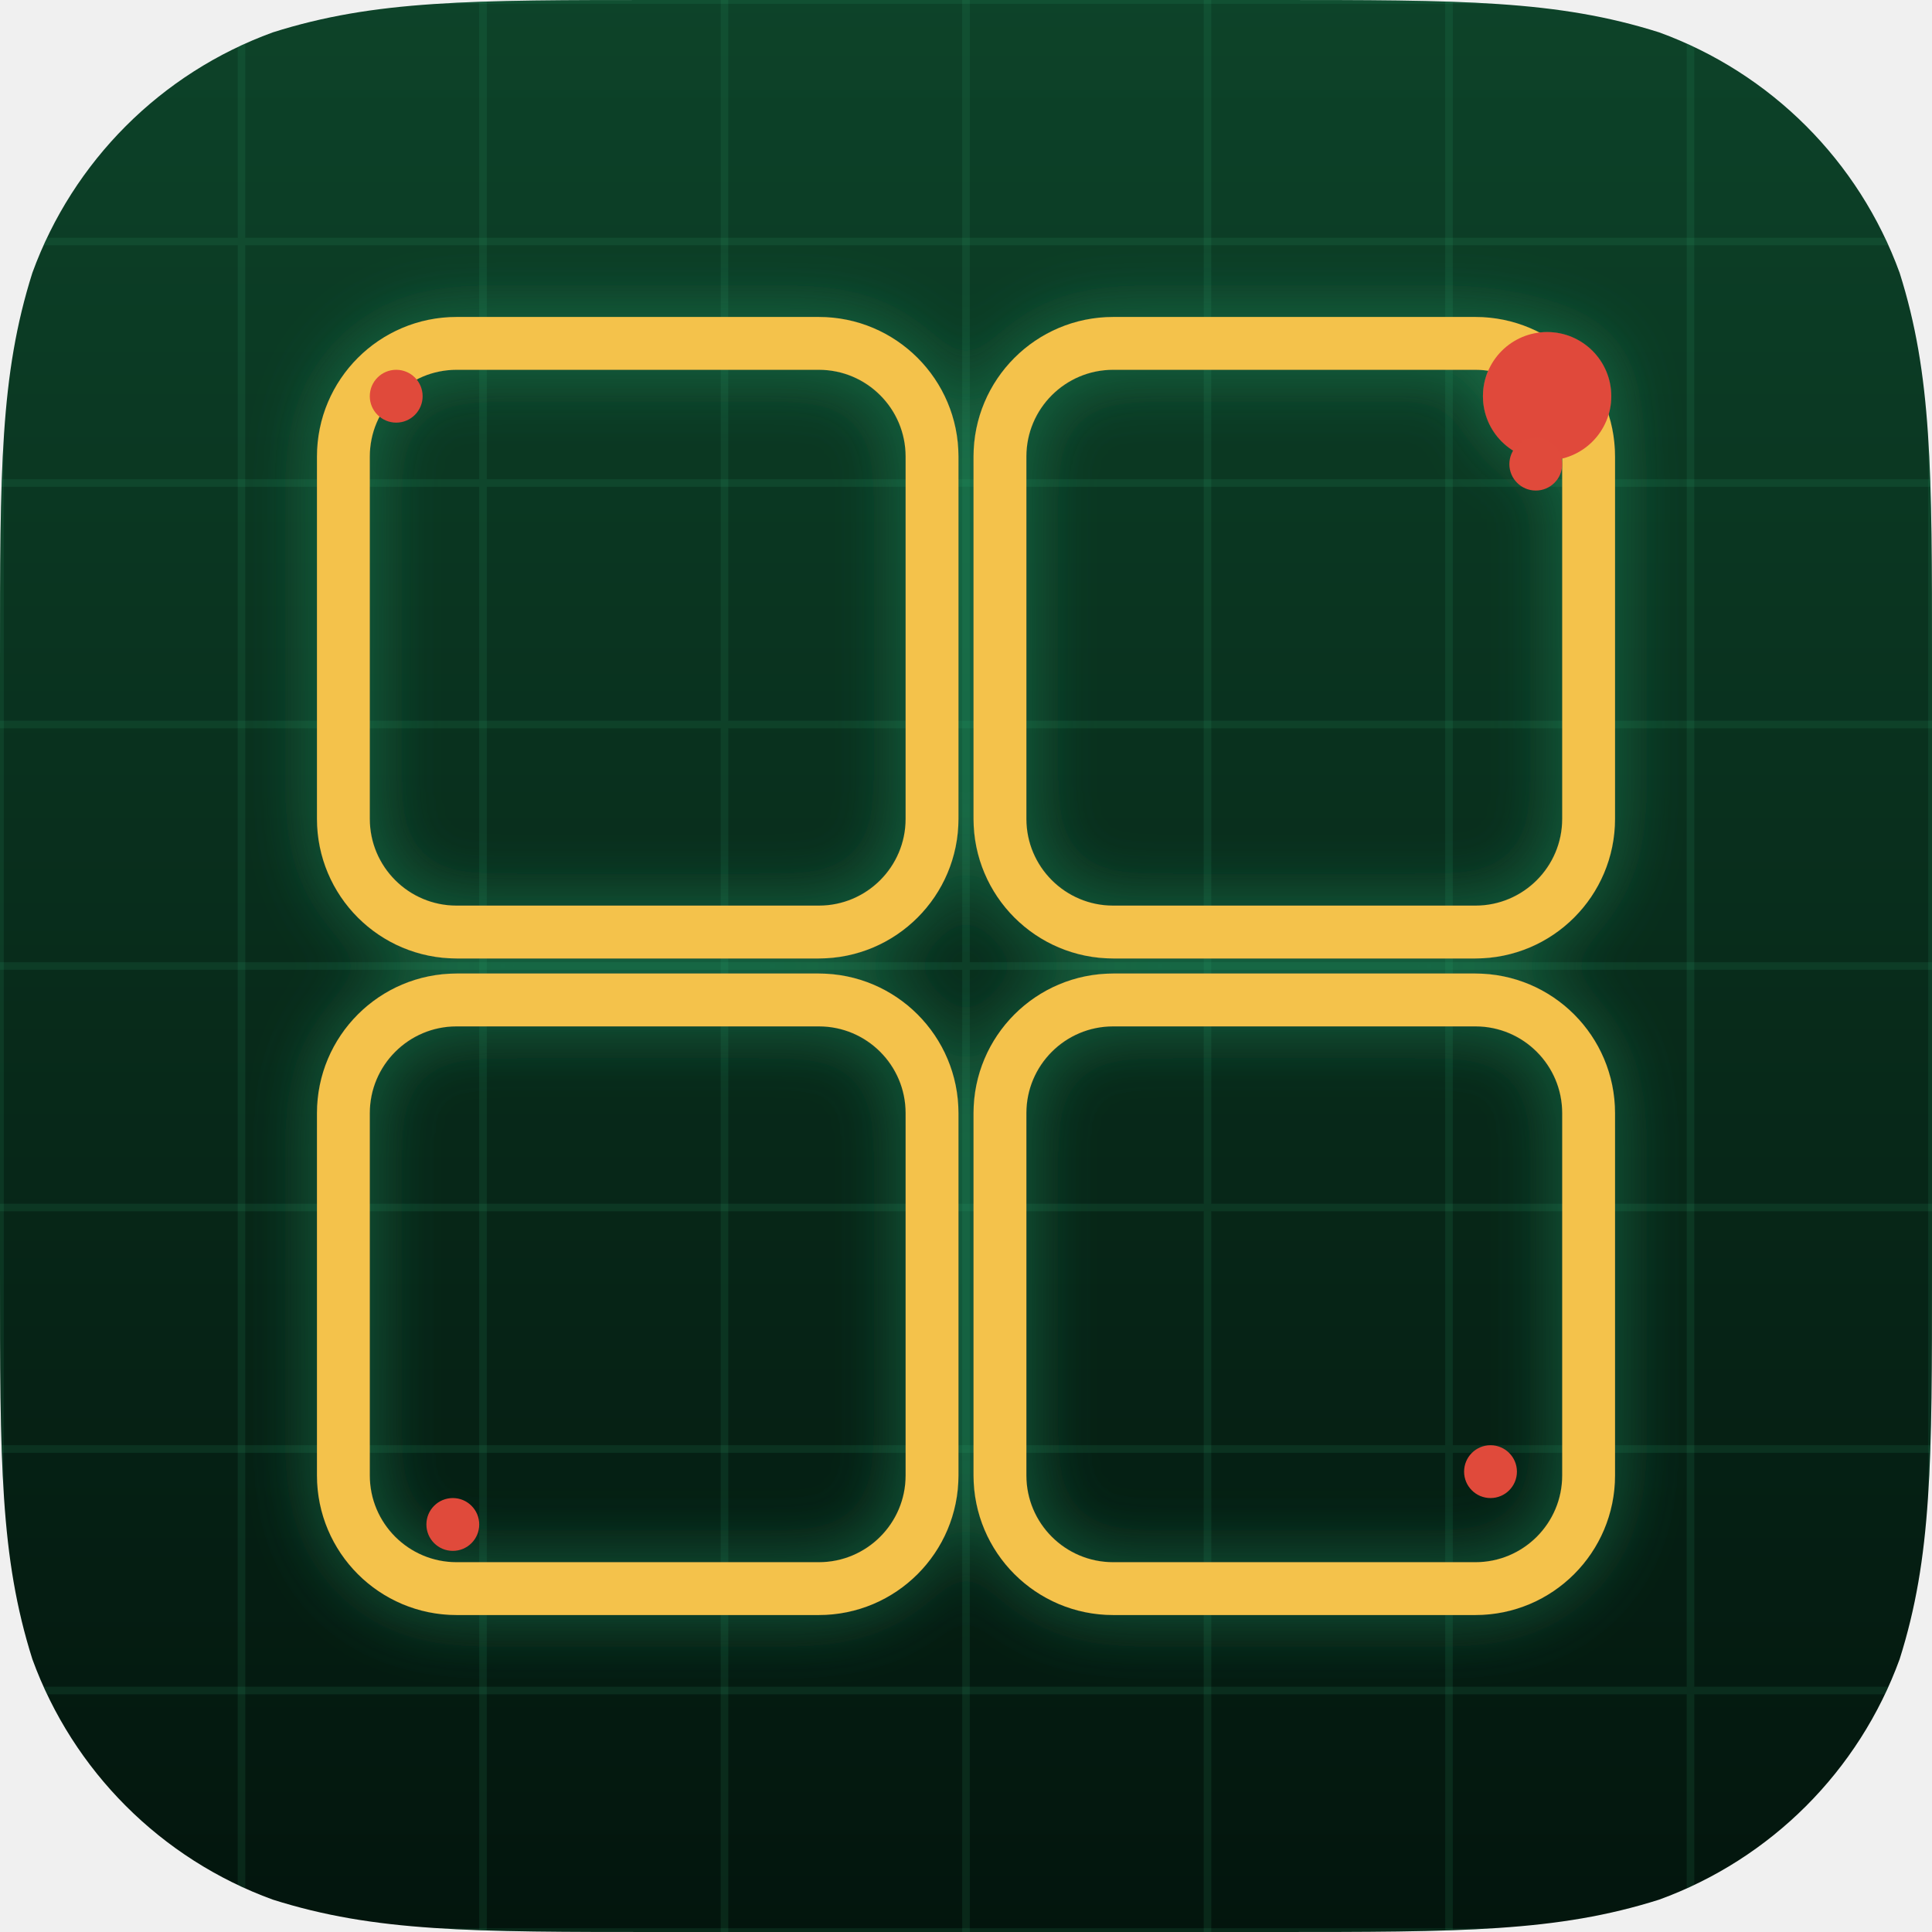
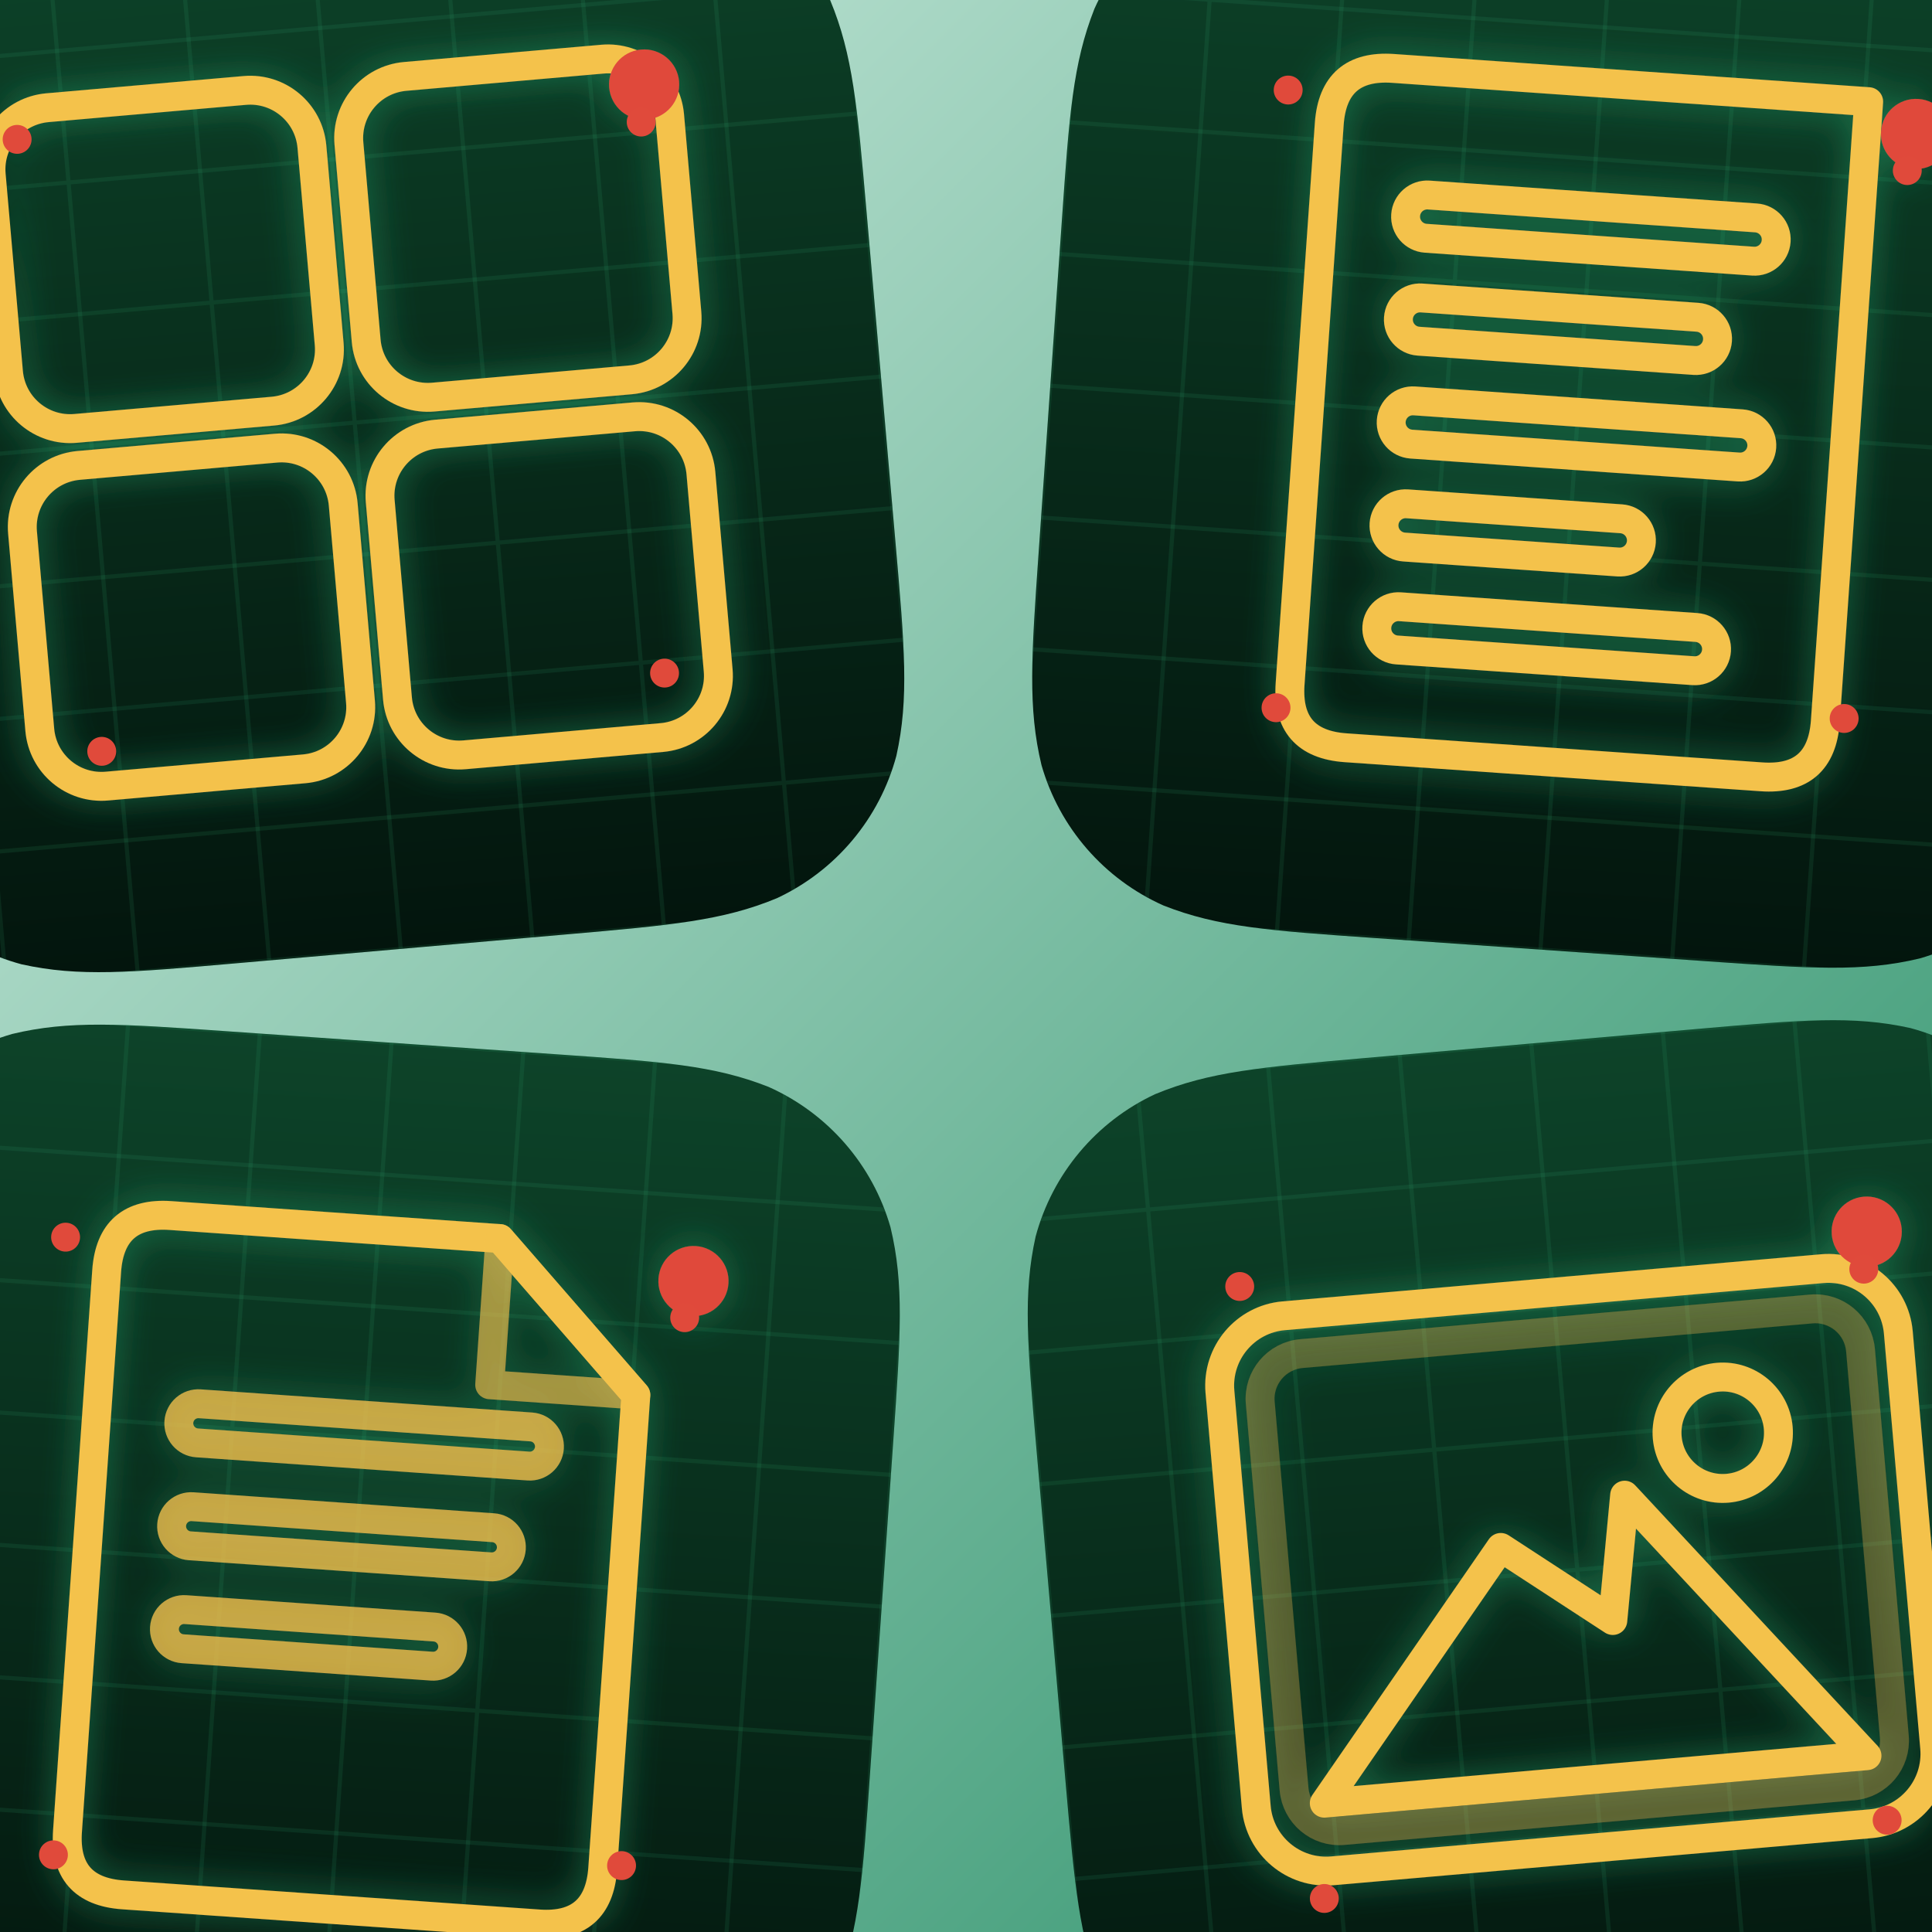
- <svg xmlns="http://www.w3.org/2000/svg" viewBox="0 0 1024 1024" width="1024" height="1024" role="img" aria-label="Circuit Bend Dashboard">
+ <svg xmlns="http://www.w3.org/2000/svg" viewBox="0 0 1024 1024" width="1024" height="1024" role="img" aria-label="Circuit Bend icon set preview">
  <defs>
-     <clipPath id="sq">
-       <path d="M 350.06 0 L 673.94 0 C 774.74 0 825.13 0 879.39 17.15 L 879.39 17.15 C 938.62 38.71 985.29 85.38 1006.85 144.61 C 1024 198.87 1024 249.26 1024 350.06 L 1024 673.94 C 1024 774.74 1024 825.13 1006.85 879.39 L 1006.85 879.39 C 985.29 938.62 938.62 985.29 879.39 1006.85 C 825.13 1024 774.74 1024 673.94 1024 L 350.06 1024 C 249.26 1024 198.87 1024 144.61 1006.85 L 144.61 1006.85 C 85.38 985.29 38.71 938.62 17.15 879.39 C 0 825.13 0 774.74 0 673.94 L 0 350.06 C 0 249.26 0 198.87 17.15 144.61 L 17.15 144.61 C 38.71 85.38 85.38 38.71 144.61 17.15 C 198.87 0 249.26 0 350.06 0 Z" />
-     </clipPath>
-     <linearGradient id="bgcircuitbenddashboard" x1="0" y1="0" x2="0" y2="1">
-       <stop offset="0" stop-color="#0d4329" />
-       <stop offset="1" stop-color="#03150d" />
+     <linearGradient id="bgcircuitbend" x1="0" y1="0" x2="1" y2="1">
+       <stop offset="0" stop-color="#d1eee2" />
+       <stop offset="1" stop-color="#278e66" />
    </linearGradient>
-     <filter id="glcircuitbenddashboard" x="-30%" y="-30%" width="160%" height="160%">
-       <feDropShadow dx="0" dy="0" stdDeviation="18" flood-color="#2fb37a" flood-opacity=".48" />
-     </filter>
  </defs>
-   <g clip-path="url(#sq)">
-     <rect width="1024" height="1024" fill="url(#bgcircuitbenddashboard)" />
-     <path d="M 0 0 V 1024 M 0 0 H 1024" stroke="#2fb37a" stroke-width="4" opacity=".12" />
-     <path d="M 128 0 V 1024 M 0 128 H 1024" stroke="#2fb37a" stroke-width="4" opacity=".12" />
-     <path d="M 256 0 V 1024 M 0 256 H 1024" stroke="#2fb37a" stroke-width="4" opacity=".12" />
-     <path d="M 384 0 V 1024 M 0 384 H 1024" stroke="#2fb37a" stroke-width="4" opacity=".12" />
-     <path d="M 512 0 V 1024 M 0 512 H 1024" stroke="#2fb37a" stroke-width="4" opacity=".12" />
-     <path d="M 640 0 V 1024 M 0 640 H 1024" stroke="#2fb37a" stroke-width="4" opacity=".12" />
-     <path d="M 768 0 V 1024 M 0 768 H 1024" stroke="#2fb37a" stroke-width="4" opacity=".12" />
-     <path d="M 896 0 V 1024 M 0 896 H 1024" stroke="#2fb37a" stroke-width="4" opacity=".12" />
-     <path d="M 1024 0 V 1024 M 0 1024 H 1024" stroke="#2fb37a" stroke-width="4" opacity=".12" />
-     <g filter="url(#glcircuitbenddashboard)">
-       <g fill="none" stroke="#f4c24c" stroke-width="28" stroke-linecap="round" stroke-linejoin="round">
-         <rect x="182" y="182" width="312" height="312" rx="60" fill="none" />
-         <rect x="530" y="182" width="312" height="312" rx="60" fill="none" />
-         <rect x="182" y="530" width="312" height="312" rx="60" fill="none" />
-         <rect x="530" y="530" width="312" height="312" rx="60" fill="none" />
+   <rect width="1024" height="1024" fill="url(#bgcircuitbend)" />
+   <circle cx="128" cy="120" r="210" fill="#fff" opacity=".24" />
+   <circle cx="918" cy="884" r="260" fill="#2fb37a" opacity=".20" />
+   <g transform="rotate(-5 188 224)">
+     <svg viewBox="0 0 1024 1024" width="560" height="560" x="-92" y="-56" aria-hidden="true">
+       <defs>
+         <clipPath id="sq">
+           <path d="M 350.06 0 L 673.94 0 C 774.74 0 825.13 0 879.39 17.15 L 879.39 17.15 C 938.62 38.71 985.29 85.38 1006.85 144.61 C 1024 198.87 1024 249.26 1024 350.06 L 1024 673.94 C 1024 774.74 1024 825.13 1006.85 879.39 L 1006.85 879.39 C 985.29 938.62 938.62 985.29 879.39 1006.85 C 825.13 1024 774.74 1024 673.94 1024 L 350.06 1024 C 249.26 1024 198.87 1024 144.61 1006.85 L 144.61 1006.85 C 85.38 985.29 38.71 938.62 17.15 879.39 C 0 825.13 0 774.74 0 673.94 L 0 350.06 C 0 249.26 0 198.87 17.15 144.61 L 17.15 144.61 C 38.71 85.38 85.38 38.71 144.61 17.15 C 198.87 0 249.26 0 350.06 0 Z" />
+         </clipPath>
+         <linearGradient id="bgcircuitbenddashboard" x1="0" y1="0" x2="0" y2="1">
+           <stop offset="0" stop-color="#0d4329" />
+           <stop offset="1" stop-color="#03150d" />
+         </linearGradient>
+         <filter id="glcircuitbenddashboard" x="-30%" y="-30%" width="160%" height="160%">
+           <feDropShadow dx="0" dy="0" stdDeviation="18" flood-color="#2fb37a" flood-opacity=".48" />
+         </filter>
+       </defs>
+       <g clip-path="url(#sq)">
+         <rect width="1024" height="1024" fill="url(#bgcircuitbenddashboard)" />
+         <path d="M 0 0 V 1024 M 0 0 H 1024" stroke="#2fb37a" stroke-width="4" opacity=".12" />
+         <path d="M 128 0 V 1024 M 0 128 H 1024" stroke="#2fb37a" stroke-width="4" opacity=".12" />
+         <path d="M 256 0 V 1024 M 0 256 H 1024" stroke="#2fb37a" stroke-width="4" opacity=".12" />
+         <path d="M 384 0 V 1024 M 0 384 H 1024" stroke="#2fb37a" stroke-width="4" opacity=".12" />
+         <path d="M 512 0 V 1024 M 0 512 H 1024" stroke="#2fb37a" stroke-width="4" opacity=".12" />
+         <path d="M 640 0 V 1024 M 0 640 H 1024" stroke="#2fb37a" stroke-width="4" opacity=".12" />
+         <path d="M 768 0 V 1024 M 0 768 H 1024" stroke="#2fb37a" stroke-width="4" opacity=".12" />
+         <path d="M 896 0 V 1024 M 0 896 H 1024" stroke="#2fb37a" stroke-width="4" opacity=".12" />
+         <path d="M 1024 0 V 1024 M 0 1024 H 1024" stroke="#2fb37a" stroke-width="4" opacity=".12" />
+         <g filter="url(#glcircuitbenddashboard)">
+           <g fill="none" stroke="#f4c24c" stroke-width="28" stroke-linecap="round" stroke-linejoin="round">
+             <rect x="182" y="182" width="312" height="312" rx="60" fill="none" />
+             <rect x="530" y="182" width="312" height="312" rx="60" fill="none" />
+             <rect x="182" y="530" width="312" height="312" rx="60" fill="none" />
+             <rect x="530" y="530" width="312" height="312" rx="60" fill="none" />
+           </g>
+           <circle cx="820" cy="210" r="34" fill="#e04a3b" />
+         </g>
+         <circle cx="210" cy="210" r="14" fill="#e04a3b" />
+         <circle cx="814" cy="246" r="14" fill="#e04a3b" />
+         <circle cx="240" cy="808" r="14" fill="#e04a3b" />
+         <circle cx="790" cy="780" r="14" fill="#e04a3b" />
      </g>
-       <circle cx="820" cy="210" r="34" fill="#e04a3b" />
-     </g>
-     <circle cx="210" cy="210" r="14" fill="#e04a3b" />
-     <circle cx="814" cy="246" r="14" fill="#e04a3b" />
-     <circle cx="240" cy="808" r="14" fill="#e04a3b" />
-     <circle cx="790" cy="780" r="14" fill="#e04a3b" />
+     </svg>
+   </g>
+   <g transform="rotate(4 836 224)">
+     <svg viewBox="0 0 1024 1024" width="560" height="560" x="556" y="-56" aria-hidden="true">
+       <defs>
+         <clipPath id="sq">
+           <path d="M 350.06 0 L 673.94 0 C 774.74 0 825.13 0 879.39 17.15 L 879.39 17.15 C 938.62 38.71 985.29 85.38 1006.85 144.61 C 1024 198.87 1024 249.26 1024 350.06 L 1024 673.94 C 1024 774.74 1024 825.13 1006.85 879.39 L 1006.85 879.39 C 985.29 938.62 938.62 985.29 879.39 1006.85 C 825.13 1024 774.74 1024 673.94 1024 L 350.06 1024 C 249.26 1024 198.87 1024 144.61 1006.85 L 144.61 1006.85 C 85.38 985.29 38.71 938.62 17.15 879.39 C 0 825.13 0 774.74 0 673.94 L 0 350.06 C 0 249.26 0 198.87 17.15 144.61 L 17.15 144.61 C 38.71 85.38 85.38 38.71 144.61 17.15 C 198.87 0 249.26 0 350.06 0 Z" />
+         </clipPath>
+         <linearGradient id="bgcircuitbendposts" x1="0" y1="0" x2="0" y2="1">
+           <stop offset="0" stop-color="#0d4329" />
+           <stop offset="1" stop-color="#03150d" />
+         </linearGradient>
+         <filter id="glcircuitbendposts" x="-30%" y="-30%" width="160%" height="160%">
+           <feDropShadow dx="0" dy="0" stdDeviation="18" flood-color="#2fb37a" flood-opacity=".48" />
+         </filter>
+       </defs>
+       <g clip-path="url(#sq)">
+         <rect width="1024" height="1024" fill="url(#bgcircuitbendposts)" />
+         <path d="M 0 0 V 1024 M 0 0 H 1024" stroke="#2fb37a" stroke-width="4" opacity=".12" />
+         <path d="M 128 0 V 1024 M 0 128 H 1024" stroke="#2fb37a" stroke-width="4" opacity=".12" />
+         <path d="M 256 0 V 1024 M 0 256 H 1024" stroke="#2fb37a" stroke-width="4" opacity=".12" />
+         <path d="M 384 0 V 1024 M 0 384 H 1024" stroke="#2fb37a" stroke-width="4" opacity=".12" />
+         <path d="M 512 0 V 1024 M 0 512 H 1024" stroke="#2fb37a" stroke-width="4" opacity=".12" />
+         <path d="M 640 0 V 1024 M 0 640 H 1024" stroke="#2fb37a" stroke-width="4" opacity=".12" />
+         <path d="M 768 0 V 1024 M 0 768 H 1024" stroke="#2fb37a" stroke-width="4" opacity=".12" />
+         <path d="M 896 0 V 1024 M 0 896 H 1024" stroke="#2fb37a" stroke-width="4" opacity=".12" />
+         <path d="M 1024 0 V 1024 M 0 1024 H 1024" stroke="#2fb37a" stroke-width="4" opacity=".12" />
+         <g filter="url(#glcircuitbendposts)">
+           <g fill="none" stroke="#f4c24c" stroke-width="28" stroke-linecap="round" stroke-linejoin="round">
+             <path d="M 310 182 L 772 182 L 772 182 L 772 784 Q 772 842 714 842 L 310 842 Q 252 842 252 784 L 252 240 Q 252 182 310 182 Z" fill="none" />
+             <rect x="332" y="302" width="360" height="42" rx="21" fill="none" />
+             <rect x="332" y="402" width="310" height="42" rx="21" fill="none" />
+             <rect x="332" y="502" width="360" height="42" rx="21" fill="none" />
+             <rect x="332" y="602" width="250" height="42" rx="21" fill="none" />
+             <rect x="332" y="702" width="330" height="42" rx="21" fill="none" />
+           </g>
+           <circle cx="820" cy="210" r="34" fill="#e04a3b" />
+         </g>
+         <circle cx="210" cy="210" r="14" fill="#e04a3b" />
+         <circle cx="814" cy="246" r="14" fill="#e04a3b" />
+         <circle cx="240" cy="808" r="14" fill="#e04a3b" />
+         <circle cx="790" cy="780" r="14" fill="#e04a3b" />
+       </g>
+     </svg>
+   </g>
+   <g transform="rotate(4 188 832)">
+     <svg viewBox="0 0 1024 1024" width="560" height="560" x="-92" y="552" aria-hidden="true">
+       <defs>
+         <clipPath id="sq">
+           <path d="M 350.06 0 L 673.94 0 C 774.74 0 825.13 0 879.39 17.15 L 879.39 17.15 C 938.62 38.71 985.29 85.38 1006.85 144.61 C 1024 198.87 1024 249.26 1024 350.06 L 1024 673.94 C 1024 774.74 1024 825.13 1006.85 879.39 L 1006.85 879.39 C 985.29 938.62 938.62 985.29 879.39 1006.85 C 825.13 1024 774.74 1024 673.94 1024 L 350.06 1024 C 249.26 1024 198.87 1024 144.61 1006.85 L 144.61 1006.85 C 85.38 985.29 38.71 938.62 17.15 879.39 C 0 825.13 0 774.74 0 673.94 L 0 350.06 C 0 249.26 0 198.87 17.15 144.61 L 17.15 144.61 C 38.71 85.38 85.38 38.71 144.61 17.15 C 198.87 0 249.26 0 350.06 0 Z" />
+         </clipPath>
+         <linearGradient id="bgcircuitbendpages" x1="0" y1="0" x2="0" y2="1">
+           <stop offset="0" stop-color="#0d4329" />
+           <stop offset="1" stop-color="#03150d" />
+         </linearGradient>
+         <filter id="glcircuitbendpages" x="-30%" y="-30%" width="160%" height="160%">
+           <feDropShadow dx="0" dy="0" stdDeviation="18" flood-color="#2fb37a" flood-opacity=".48" />
+         </filter>
+       </defs>
+       <g clip-path="url(#sq)">
+         <rect width="1024" height="1024" fill="url(#bgcircuitbendpages)" />
+         <path d="M 0 0 V 1024 M 0 0 H 1024" stroke="#2fb37a" stroke-width="4" opacity=".12" />
+         <path d="M 128 0 V 1024 M 0 128 H 1024" stroke="#2fb37a" stroke-width="4" opacity=".12" />
+         <path d="M 256 0 V 1024 M 0 256 H 1024" stroke="#2fb37a" stroke-width="4" opacity=".12" />
+         <path d="M 384 0 V 1024 M 0 384 H 1024" stroke="#2fb37a" stroke-width="4" opacity=".12" />
+         <path d="M 512 0 V 1024 M 0 512 H 1024" stroke="#2fb37a" stroke-width="4" opacity=".12" />
+         <path d="M 640 0 V 1024 M 0 640 H 1024" stroke="#2fb37a" stroke-width="4" opacity=".12" />
+         <path d="M 768 0 V 1024 M 0 768 H 1024" stroke="#2fb37a" stroke-width="4" opacity=".12" />
+         <path d="M 896 0 V 1024 M 0 896 H 1024" stroke="#2fb37a" stroke-width="4" opacity=".12" />
+         <path d="M 1024 0 V 1024 M 0 1024 H 1024" stroke="#2fb37a" stroke-width="4" opacity=".12" />
+         <g filter="url(#glcircuitbendpages)">
+           <g fill="none" stroke="#f4c24c" stroke-width="28" stroke-linecap="round" stroke-linejoin="round">
+             <path d="M 310 182 L 630 182 L 772 324 L 772 784 Q 772 842 714 842 L 310 842 Q 252 842 252 784 L 252 240 Q 252 182 310 182 Z" fill="none" />
+             <path d="M 630 182 L 772 324 L 630 324 Z" fill="none" opacity=".62" />
+             <rect x="332" y="362" width="360" height="38" rx="19" fill="none" opacity=".78" />
+             <rect x="332" y="462" width="330" height="38" rx="19" fill="none" opacity=".78" />
+             <rect x="332" y="562" width="280" height="38" rx="19" fill="none" opacity=".78" />
+           </g>
+           <circle cx="820" cy="210" r="34" fill="#e04a3b" />
+         </g>
+         <circle cx="210" cy="210" r="14" fill="#e04a3b" />
+         <circle cx="814" cy="246" r="14" fill="#e04a3b" />
+         <circle cx="240" cy="808" r="14" fill="#e04a3b" />
+         <circle cx="790" cy="780" r="14" fill="#e04a3b" />
+       </g>
+     </svg>
+   </g>
+   <g transform="rotate(-5 836 832)">
+     <svg viewBox="0 0 1024 1024" width="560" height="560" x="556" y="552" aria-hidden="true">
+       <defs>
+         <clipPath id="sq">
+           <path d="M 350.06 0 L 673.94 0 C 774.74 0 825.13 0 879.39 17.15 L 879.39 17.15 C 938.62 38.71 985.29 85.38 1006.85 144.61 C 1024 198.87 1024 249.26 1024 350.06 L 1024 673.94 C 1024 774.74 1024 825.13 1006.85 879.39 L 1006.85 879.39 C 985.29 938.62 938.62 985.29 879.39 1006.85 C 825.13 1024 774.74 1024 673.94 1024 L 350.06 1024 C 249.26 1024 198.87 1024 144.61 1006.85 L 144.61 1006.85 C 85.38 985.29 38.71 938.62 17.15 879.39 C 0 825.13 0 774.74 0 673.94 L 0 350.06 C 0 249.26 0 198.87 17.15 144.61 L 17.15 144.61 C 38.71 85.38 85.38 38.71 144.61 17.15 C 198.87 0 249.26 0 350.06 0 Z" />
+         </clipPath>
+         <linearGradient id="bgcircuitbendmedia" x1="0" y1="0" x2="0" y2="1">
+           <stop offset="0" stop-color="#0d4329" />
+           <stop offset="1" stop-color="#03150d" />
+         </linearGradient>
+         <filter id="glcircuitbendmedia" x="-30%" y="-30%" width="160%" height="160%">
+           <feDropShadow dx="0" dy="0" stdDeviation="18" flood-color="#2fb37a" flood-opacity=".48" />
+         </filter>
+       </defs>
+       <g clip-path="url(#sq)">
+         <rect width="1024" height="1024" fill="url(#bgcircuitbendmedia)" />
+         <path d="M 0 0 V 1024 M 0 0 H 1024" stroke="#2fb37a" stroke-width="4" opacity=".12" />
+         <path d="M 128 0 V 1024 M 0 128 H 1024" stroke="#2fb37a" stroke-width="4" opacity=".12" />
+         <path d="M 256 0 V 1024 M 0 256 H 1024" stroke="#2fb37a" stroke-width="4" opacity=".12" />
+         <path d="M 384 0 V 1024 M 0 384 H 1024" stroke="#2fb37a" stroke-width="4" opacity=".12" />
+         <path d="M 512 0 V 1024 M 0 512 H 1024" stroke="#2fb37a" stroke-width="4" opacity=".12" />
+         <path d="M 640 0 V 1024 M 0 640 H 1024" stroke="#2fb37a" stroke-width="4" opacity=".12" />
+         <path d="M 768 0 V 1024 M 0 768 H 1024" stroke="#2fb37a" stroke-width="4" opacity=".12" />
+         <path d="M 896 0 V 1024 M 0 896 H 1024" stroke="#2fb37a" stroke-width="4" opacity=".12" />
+         <path d="M 1024 0 V 1024 M 0 1024 H 1024" stroke="#2fb37a" stroke-width="4" opacity=".12" />
+         <g filter="url(#glcircuitbendmedia)">
+           <g fill="none" stroke="#f4c24c" stroke-width="28" stroke-linecap="round" stroke-linejoin="round">
+             <rect x="182" y="242" width="660" height="540" rx="68" fill="none" />
+             <rect x="220" y="280" width="584" height="464" rx="44" fill="none" opacity=".30" />
+             <circle cx="664" cy="392" r="54" fill="none" />
+             <path d="M 248 716 L 440 484 L 542 564 L 564 444 L 776 716 Z" fill="none" />
+           </g>
+           <circle cx="820" cy="210" r="34" fill="#e04a3b" />
+         </g>
+         <circle cx="210" cy="210" r="14" fill="#e04a3b" />
+         <circle cx="814" cy="246" r="14" fill="#e04a3b" />
+         <circle cx="240" cy="808" r="14" fill="#e04a3b" />
+         <circle cx="790" cy="780" r="14" fill="#e04a3b" />
+       </g>
+     </svg>
  </g>
</svg>
